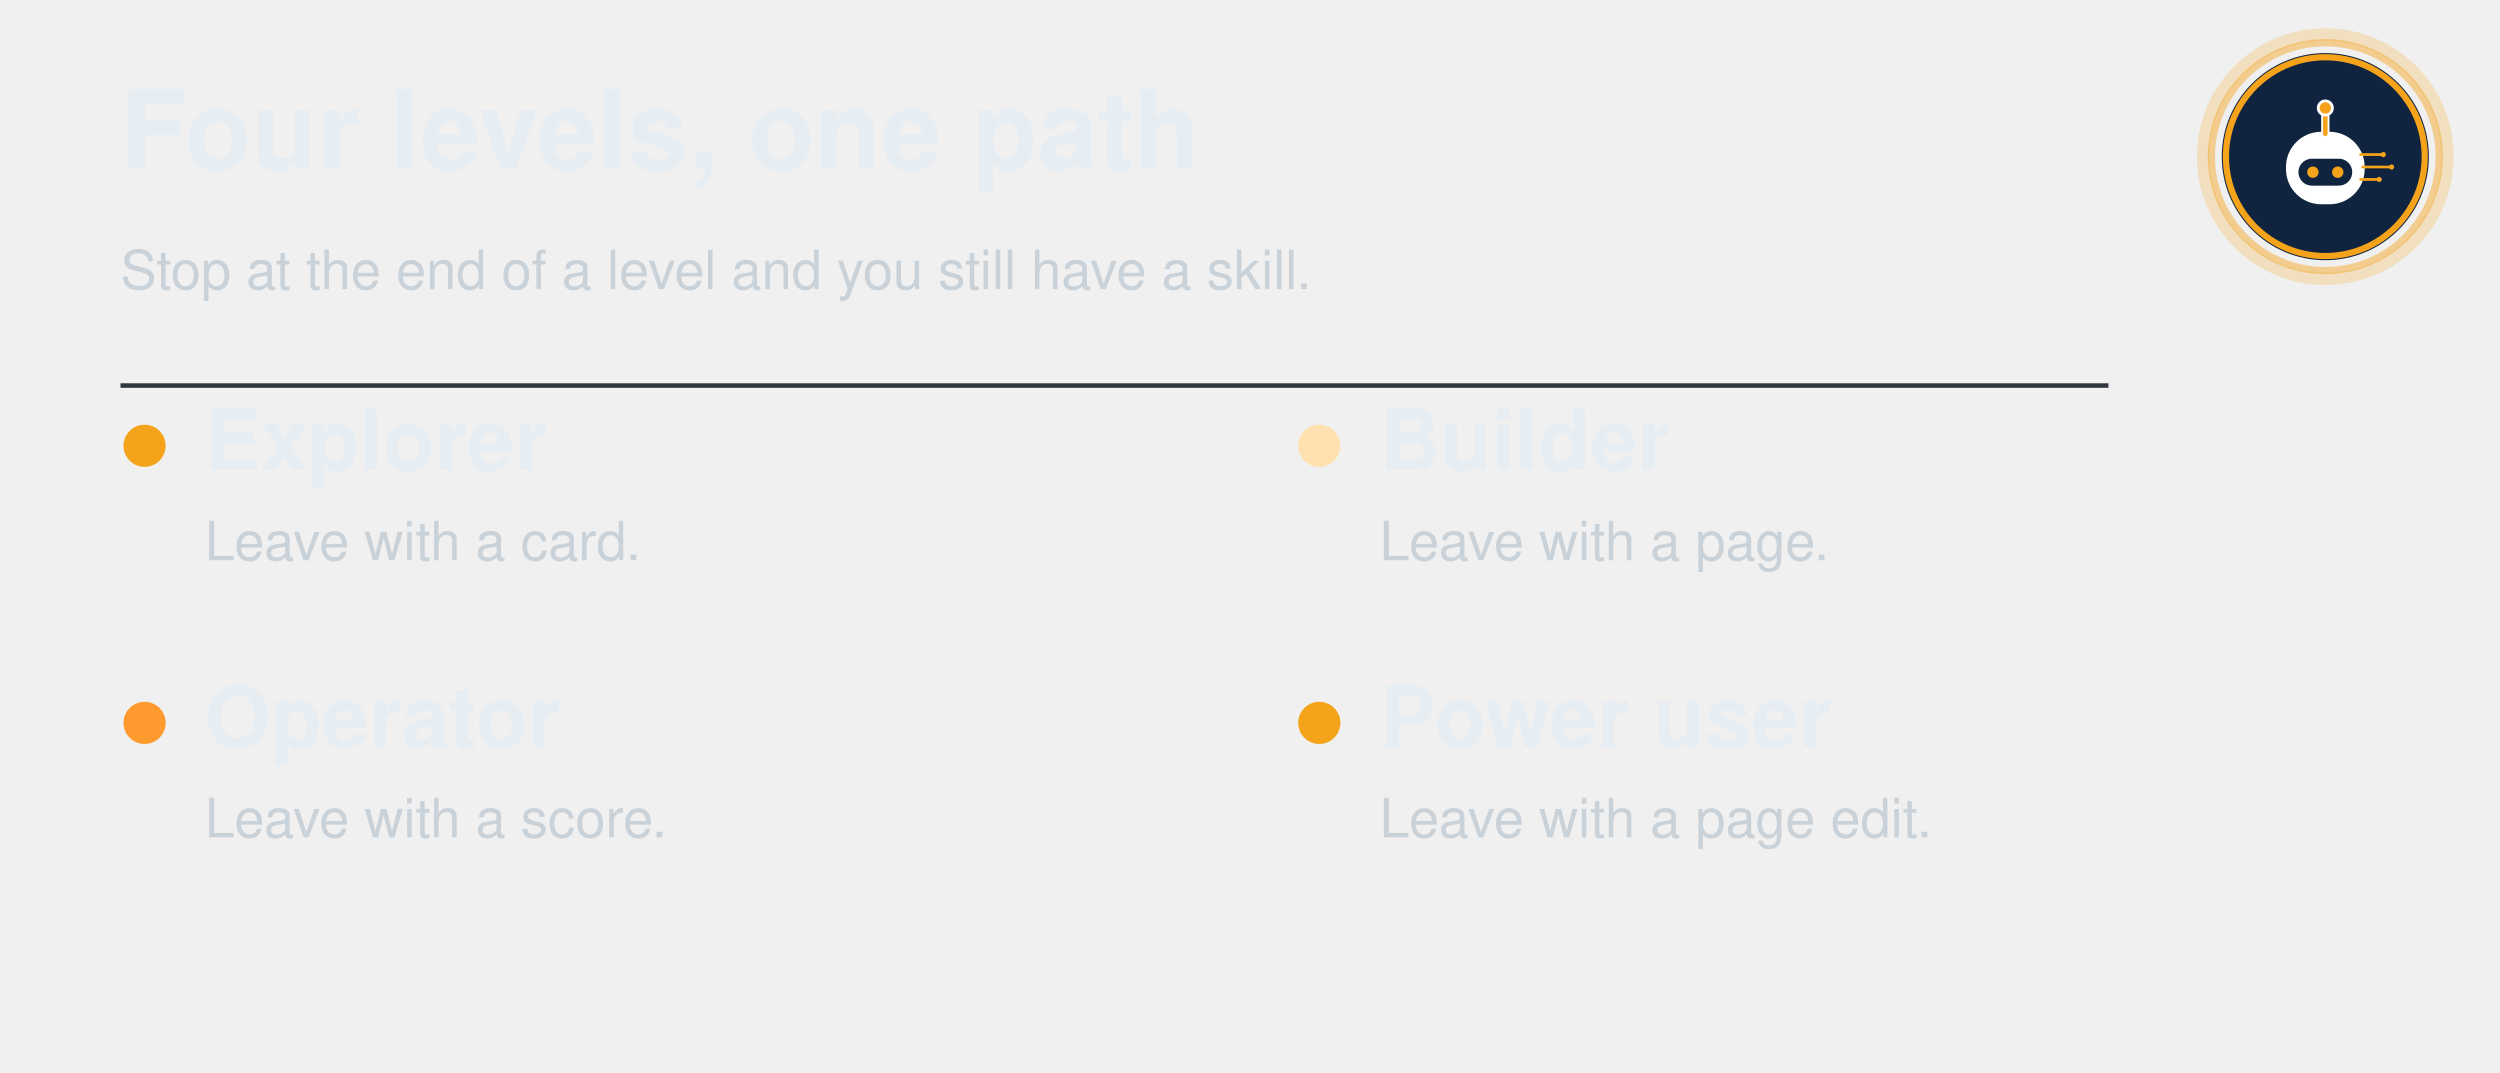
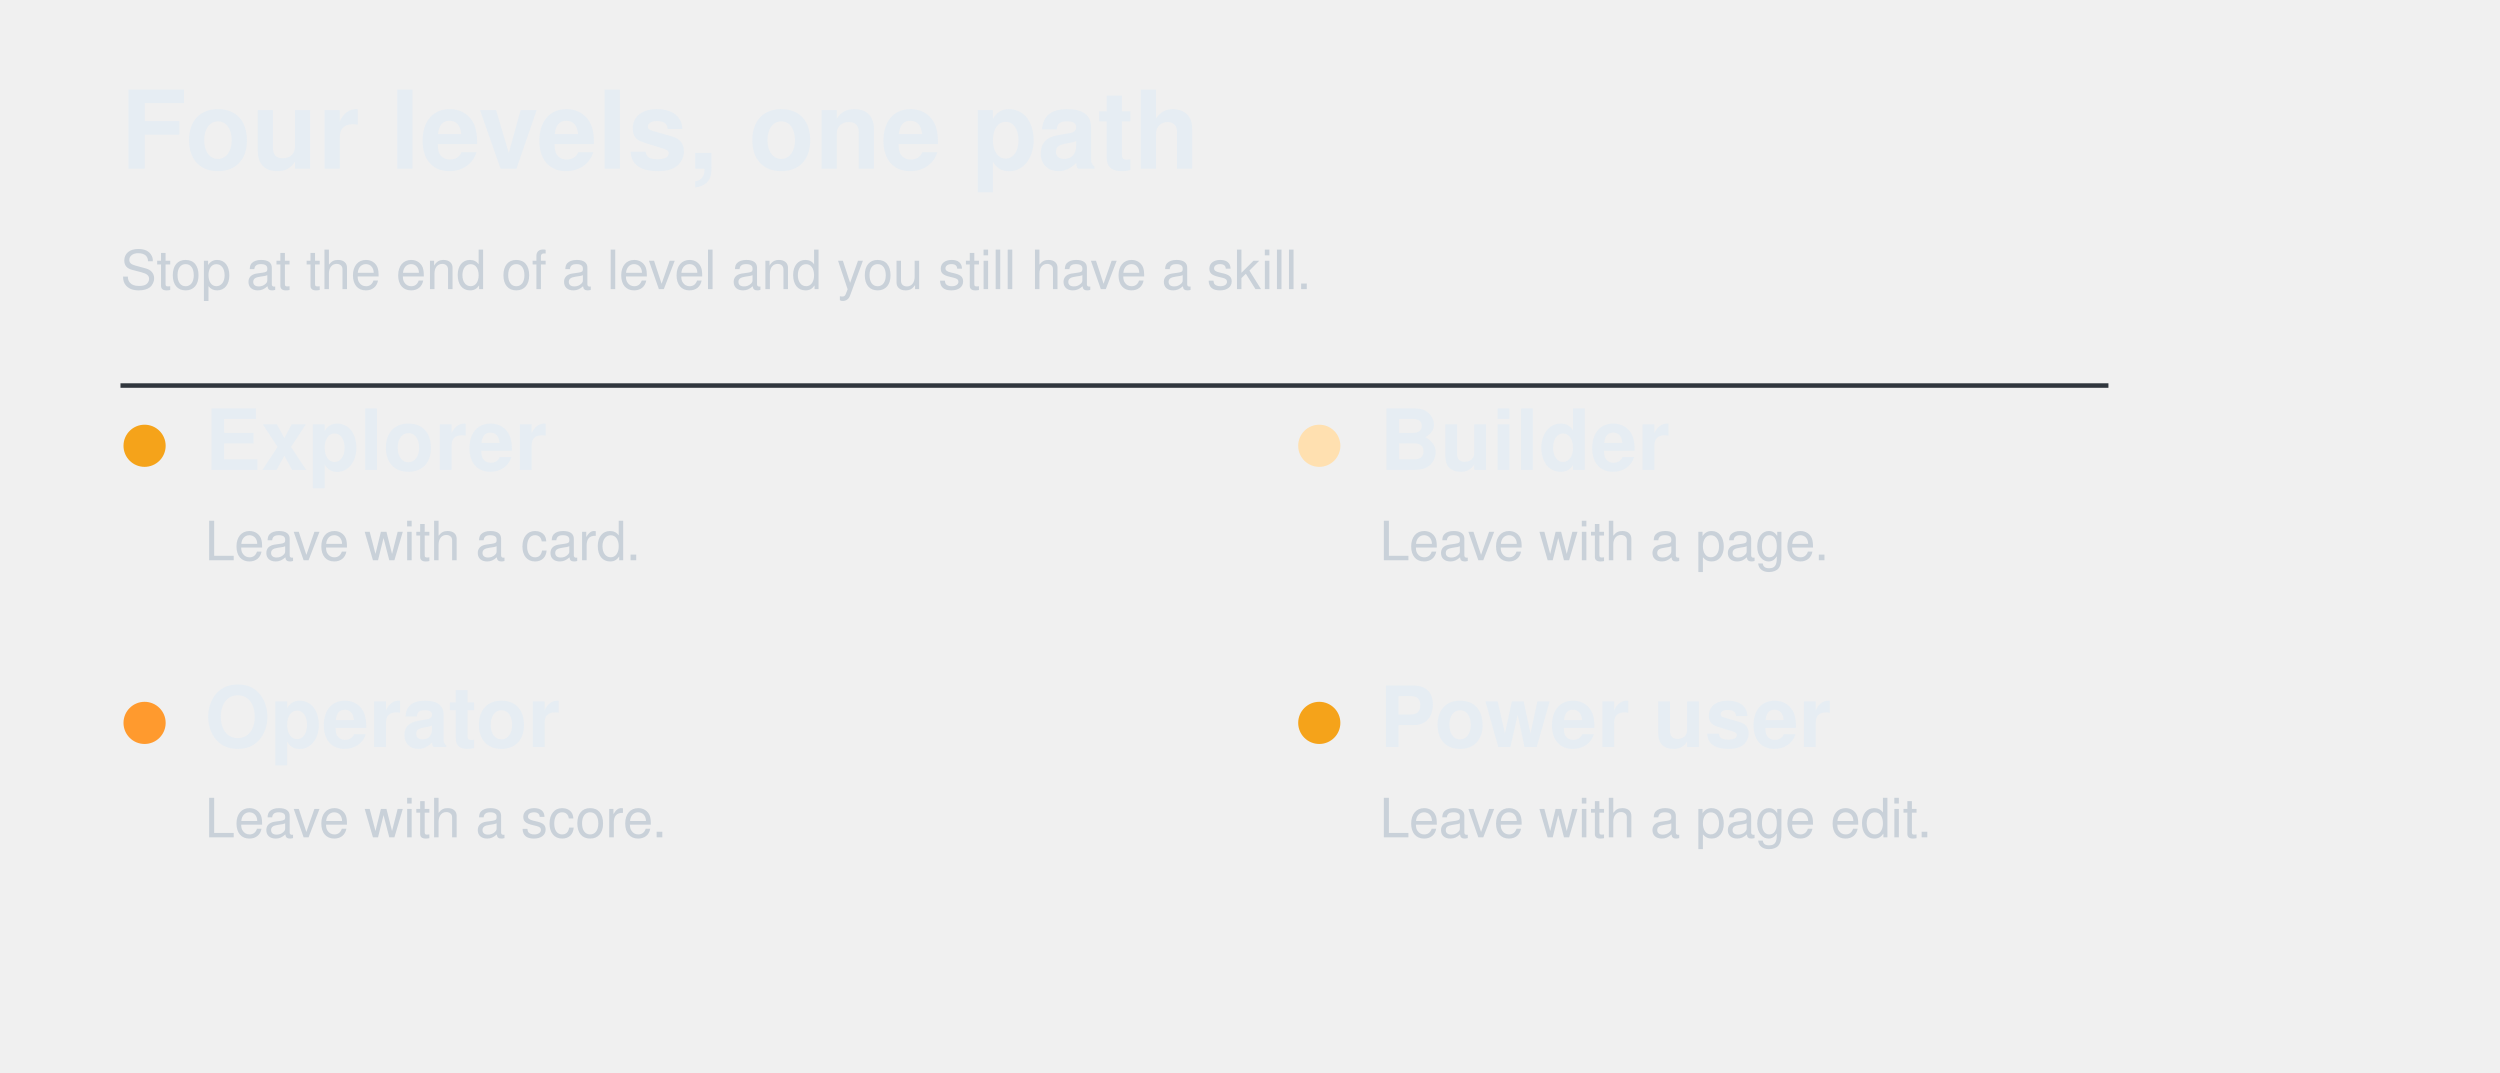
<svg xmlns="http://www.w3.org/2000/svg" width="830" height="356" viewBox="0 0 830 356" role="img" aria-labelledby="title desc">
  <defs>
    <linearGradient id="journey-map-dark-bar" x1="0" y1="0" x2="1" y2="0">
      <stop offset="0" stop-color="#F5A31A" />
      <stop offset="1" stop-color="#FFE0B0" />
    </linearGradient>
  </defs>
  <text x="40" y="56" fill="#E6EDF3" font-family="Segoe UI, Helvetica, Arial, sans-serif" font-size="36" font-weight="600" text-anchor="start">Four levels, one path</text>
-   <g transform="translate(728.00,8.00) scale(0.3438)">
-     <circle cx="128" cy="128" r="118" fill="none" stroke="#F5A31A" stroke-opacity="0.22" stroke-width="12" />
-     <circle cx="128" cy="128" r="110" fill="none" stroke="#F5A31A" stroke-opacity="0.45" stroke-width="7" />
-     <circle cx="128" cy="128" r="100" fill="#10243F" />
-     <circle cx="128" cy="128" r="96" fill="none" stroke="#F5A31A" stroke-width="6" />
-     <g transform="translate(128,138)">
-       <rect x="-38" y="-34" width="76" height="70" rx="34" fill="#FFFFFF" />
-       <line x1="0" y1="-32" x2="0" y2="-50" stroke="#FFFFFF" stroke-width="8" stroke-linecap="round" />
-       <line x1="0" y1="-32" x2="0" y2="-50" stroke="#F5A31A" stroke-width="4.4" stroke-linecap="round" />
-       <circle cx="0" cy="-57" r="8.2" fill="#FFFFFF" />
-       <circle cx="0" cy="-57" r="5.5" fill="#F5A31A" />
-       <rect x="-26" y="-8" width="52" height="26" rx="13" fill="#10243F" />
-       <circle cx="-12" cy="5" r="5.5" fill="#F5A31A" />
-       <circle cx="12" cy="5" r="5.5" fill="#F5A31A" />
-       <g fill="none" stroke="#F5A31A" stroke-width="2.6" stroke-linecap="round">
-         <path d="M 34,-12 H 54" />
-         <path d="M 36,0 H 62" />
-         <path d="M 34,12 H 50" />
-       </g>
-       <g fill="#F5A31A">
-         <circle cx="56" cy="-12" r="2.5" />
-         <circle cx="64" cy="0" r="2.5" />
-         <circle cx="52" cy="12" r="2.5" />
-       </g>
-     </g>
-   </g>
  <text x="40" y="96" fill="#C9D1D9" font-family="Segoe UI, Helvetica, Arial, sans-serif" font-size="18" font-weight="400" text-anchor="start">Stop at the end of a level and you still have a skill.</text>
  <line x1="40" y1="128" x2="700" y2="128" stroke="#30363D" stroke-width="1.5" />
  <circle cx="48" cy="148" r="7" fill="#F5A31A" />
  <text x="68" y="156" fill="#E6EDF3" font-family="Segoe UI, Helvetica, Arial, sans-serif" font-size="28" font-weight="600" text-anchor="start">Explorer</text>
  <text x="68" y="186" fill="#C9D1D9" font-family="Segoe UI, Helvetica, Arial, sans-serif" font-size="18" font-weight="400" text-anchor="start">Leave with a card.</text>
  <circle cx="438" cy="148" r="7" fill="#FFE0B0" />
  <text x="458" y="156" fill="#E6EDF3" font-family="Segoe UI, Helvetica, Arial, sans-serif" font-size="28" font-weight="600" text-anchor="start">Builder</text>
  <text x="458" y="186" fill="#C9D1D9" font-family="Segoe UI, Helvetica, Arial, sans-serif" font-size="18" font-weight="400" text-anchor="start">Leave with a page.</text>
  <circle cx="48" cy="240" r="7" fill="#FF9A2E" />
  <text x="68" y="248" fill="#E6EDF3" font-family="Segoe UI, Helvetica, Arial, sans-serif" font-size="28" font-weight="600" text-anchor="start">Operator</text>
  <text x="68" y="278" fill="#C9D1D9" font-family="Segoe UI, Helvetica, Arial, sans-serif" font-size="18" font-weight="400" text-anchor="start">Leave with a score.</text>
  <circle cx="438" cy="240" r="7" fill="#F5A31A" />
  <text x="458" y="248" fill="#E6EDF3" font-family="Segoe UI, Helvetica, Arial, sans-serif" font-size="28" font-weight="600" text-anchor="start">Power user</text>
  <text x="458" y="278" fill="#C9D1D9" font-family="Segoe UI, Helvetica, Arial, sans-serif" font-size="18" font-weight="400" text-anchor="start">Leave with a page edit.</text>
</svg>
